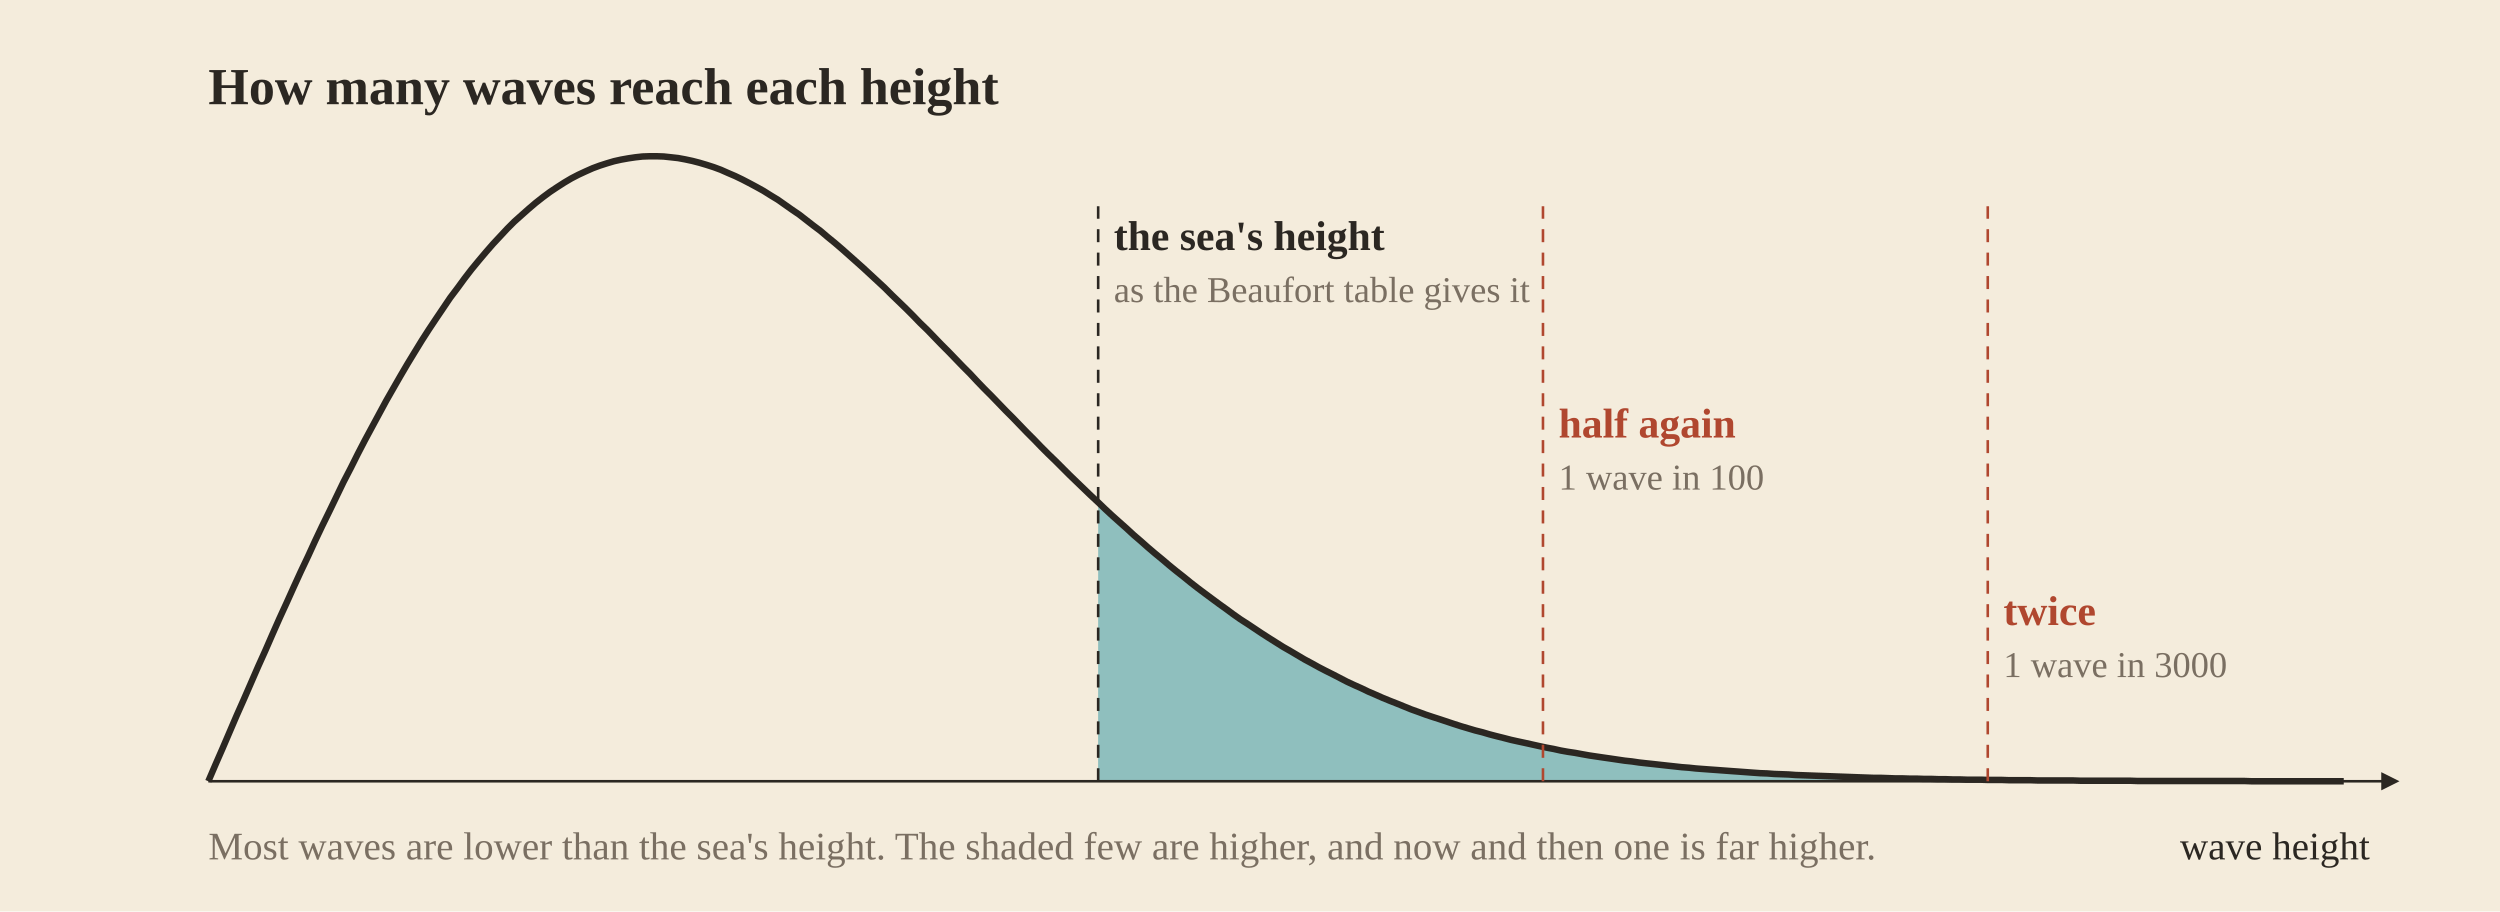
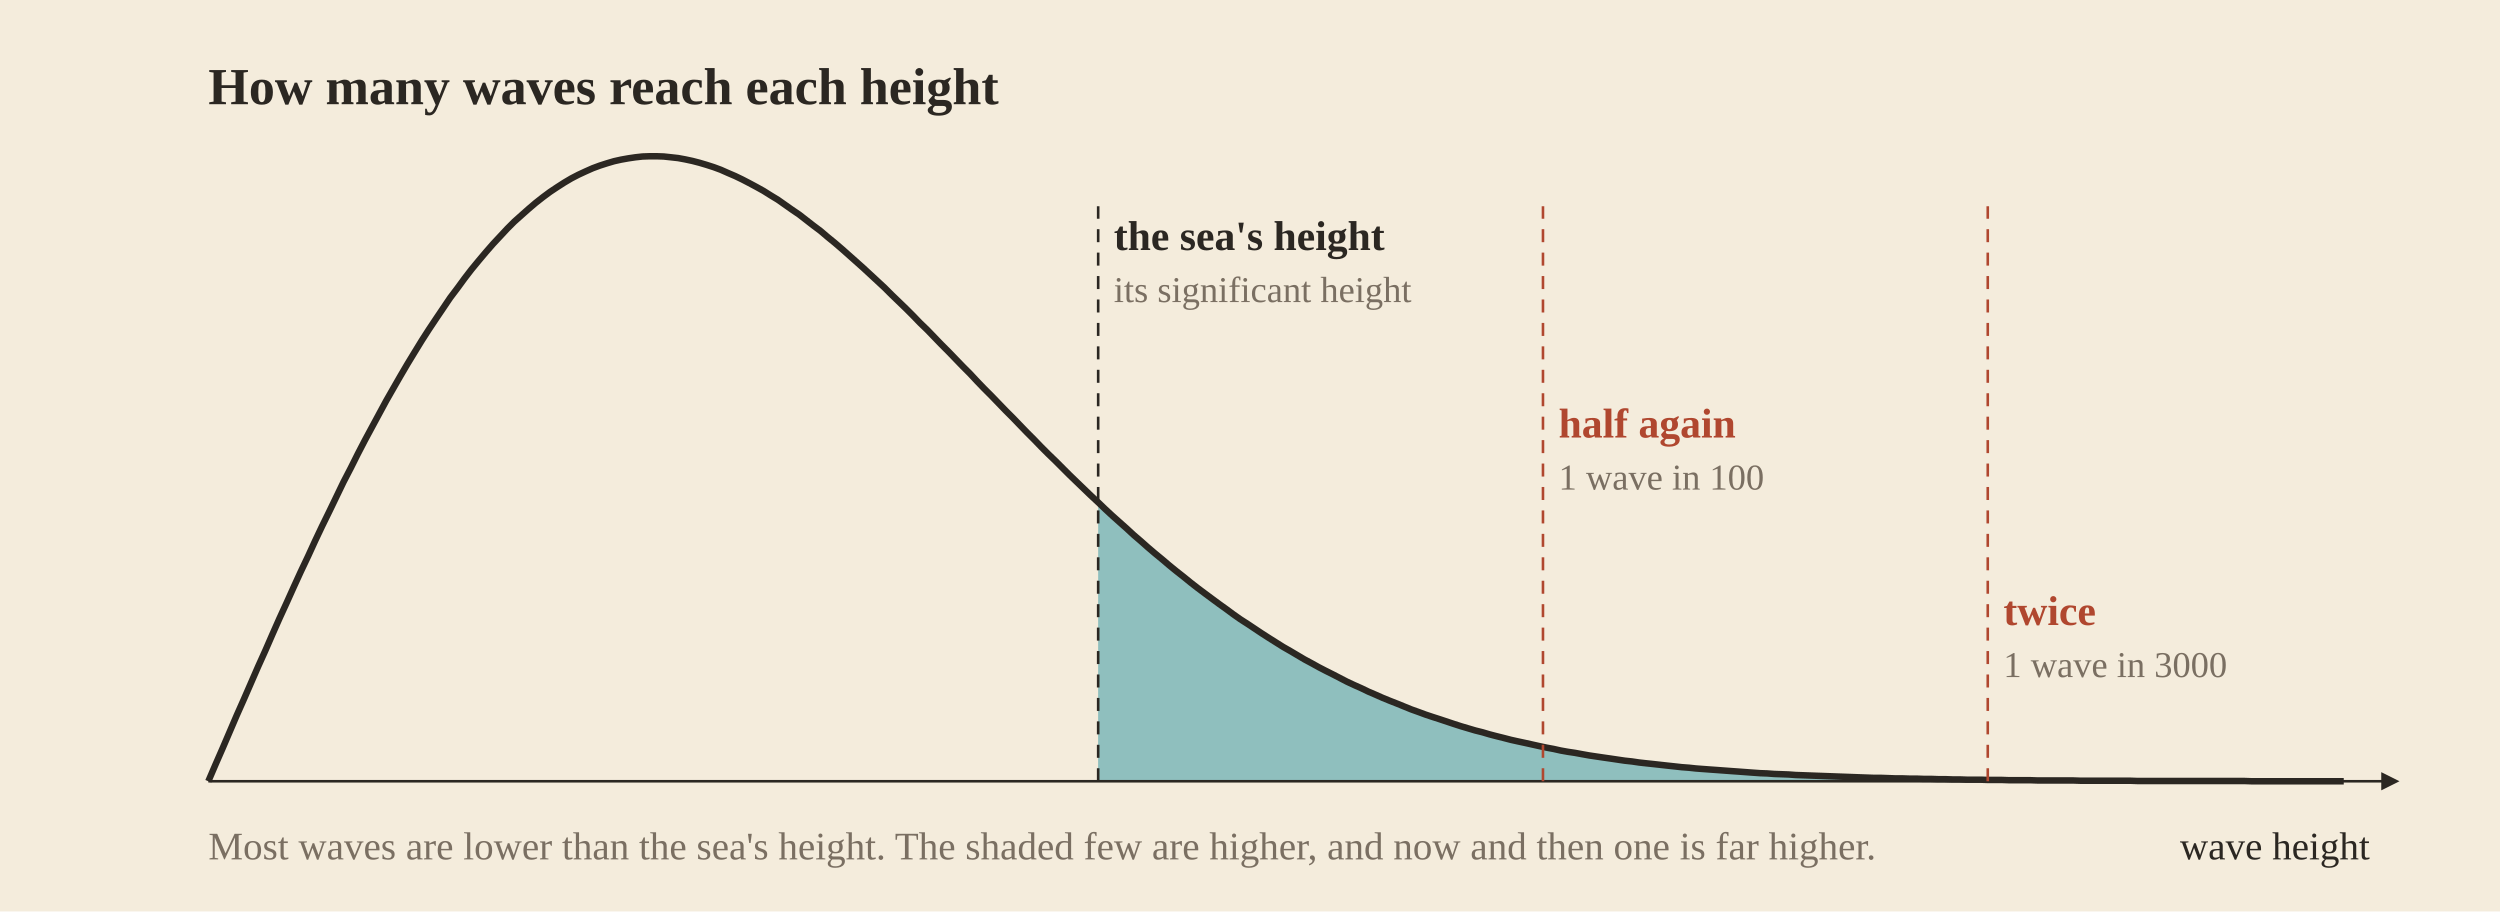
<svg xmlns="http://www.w3.org/2000/svg" viewBox="0 0 960 350" width="960" height="350" font-family="Georgia, &quot;Times New Roman&quot;, serif">
  <defs>
    <marker id="a" viewBox="0 0 10 10" refX="8" refY="5" markerWidth="7" markerHeight="7" orient="auto-start-reverse">
      <path d="M0,0 L10,5 L0,10 z" fill="#2b2722" />
    </marker>
    <marker id="w" viewBox="0 0 10 10" refX="8" refY="5" markerWidth="5" markerHeight="5" orient="auto">
      <path d="M0,0 L10,5 L0,10 z" fill="#b0472f" />
    </marker>
    <marker id="c" viewBox="0 0 10 10" refX="8" refY="5" markerWidth="6" markerHeight="6" orient="auto">
      <path d="M0,0 L10,5 L0,10 z" fill="#2f6a9a" />
    </marker>
  </defs>
  <rect width="960" height="350" fill="#f4ecdc" />
  <path d="M421.7,192.9 L424.4,195.5 L427.1,198.0 L429.9,200.5 L432.6,202.9 L435.3,205.4 L438.1,207.8 L440.8,210.2 L443.5,212.5 L446.3,214.8 L449.0,217.1 L451.7,219.3 L454.5,221.5 L457.2,223.7 L459.9,225.8 L462.7,227.9 L465.4,229.9 L468.1,231.9 L470.9,233.9 L473.6,235.9 L476.3,237.8 L479.1,239.6 L481.8,241.4 L484.5,243.2 L487.3,245.0 L490.0,246.7 L492.7,248.4 L495.5,250.0 L498.2,251.6 L500.9,253.2 L503.7,254.7 L506.4,256.2 L509.1,257.6 L511.9,259.0 L514.6,260.4 L517.3,261.8 L520.1,263.1 L522.8,264.3 L525.5,265.6 L528.3,266.8 L531.0,268.0 L533.7,269.1 L536.5,270.2 L539.2,271.3 L541.9,272.4 L544.7,273.4 L547.4,274.4 L550.1,275.3 L552.9,276.2 L555.6,277.1 L558.3,278.0 L561.1,278.9 L563.8,279.7 L566.5,280.5 L569.3,281.2 L572.0,282.0 L574.7,282.7 L577.5,283.4 L580.2,284.1 L582.9,284.7 L585.7,285.3 L588.4,285.9 L591.1,286.5 L593.9,287.1 L596.6,287.6 L599.3,288.2 L602.1,288.7 L604.8,289.1 L607.5,289.6 L610.3,290.1 L613.0,290.5 L615.7,290.9 L618.5,291.3 L621.2,291.7 L623.9,292.1 L626.7,292.4 L629.4,292.8 L632.1,293.1 L634.9,293.4 L637.6,293.7 L640.3,294.0 L643.1,294.3 L645.8,294.6 L648.5,294.8 L651.3,295.1 L654.0,295.3 L656.7,295.5 L659.5,295.7 L662.2,295.9 L664.9,296.1 L667.7,296.3 L670.4,296.5 L673.1,296.7 L675.9,296.9 L678.6,297.0 L681.3,297.2 L684.1,297.3 L686.8,297.4 L689.5,297.6 L692.3,297.7 L695.0,297.8 L697.7,297.9 L700.5,298.0 L703.2,298.1 L705.9,298.2 L708.7,298.3 L711.4,298.4 L714.1,298.5 L716.9,298.6 L719.6,298.7 L722.3,298.7 L725.1,298.8 L727.8,298.9 L730.5,298.9 L733.3,299.0 L736.0,299.0 L738.7,299.1 L741.5,299.1 L744.2,299.2 L746.9,299.2 L749.7,299.3 L752.4,299.3 L755.1,299.4 L757.9,299.4 L760.6,299.4 L763.3,299.5 L766.1,299.5 L768.8,299.5 L771.5,299.6 L774.3,299.6 L777.0,299.6 L779.7,299.6 L782.5,299.7 L785.2,299.7 L787.9,299.7 L790.7,299.7 L793.4,299.7 L796.1,299.7 L798.9,299.8 L801.6,299.8 L804.3,299.8 L807.1,299.8 L809.8,299.8 L812.5,299.8 L815.3,299.8 L818.0,299.8 L820.7,299.9 L823.5,299.9 L826.2,299.9 L828.9,299.9 L831.7,299.9 L834.4,299.9 L837.1,299.9 L839.9,299.9 L842.6,299.9 L845.3,299.9 L848.1,299.9 L850.8,299.9 L853.5,299.9 L856.3,299.9 L859.0,299.9 L861.7,299.9 L864.5,300.0 L867.2,300.0 L869.9,300.0 L872.7,300.0 L875.4,300.0 L878.1,300.0 L880.9,300.0 L883.6,300.0 L886.3,300.0 L889.1,300.0 L891.8,300.0 L894.5,300.0 L897.3,300.0 L900.0,300.0 L900,300 L421.667,300 z" fill="#8fbfbe" />
  <path d="M80.0,300.0 L82.7,293.7 L85.5,287.3 L88.2,281.0 L90.9,274.7 L93.7,268.4 L96.4,262.2 L99.1,256.0 L101.9,249.8 L104.6,243.6 L107.3,237.5 L110.1,231.4 L112.8,225.4 L115.5,219.5 L118.3,213.6 L121.0,207.7 L123.7,202.0 L126.5,196.3 L129.2,190.7 L131.9,185.1 L134.7,179.7 L137.4,174.3 L140.1,169.1 L142.9,163.9 L145.6,158.9 L148.3,153.9 L151.1,149.0 L153.8,144.3 L156.5,139.7 L159.3,135.1 L162.0,130.7 L164.7,126.5 L167.5,122.3 L170.2,118.3 L172.9,114.3 L175.7,110.6 L178.4,106.9 L181.1,103.4 L183.9,100.0 L186.6,96.8 L189.3,93.7 L192.1,90.7 L194.8,87.8 L197.5,85.1 L200.3,82.6 L203.0,80.2 L205.7,77.9 L208.5,75.7 L211.2,73.7 L213.9,71.9 L216.7,70.1 L219.4,68.5 L222.1,67.1 L224.9,65.8 L227.6,64.6 L230.3,63.6 L233.1,62.7 L235.8,61.9 L238.5,61.3 L241.3,60.8 L244.0,60.4 L246.7,60.1 L249.5,60.0 L252.2,60.0 L254.9,60.1 L257.7,60.4 L260.4,60.7 L263.1,61.2 L265.9,61.8 L268.6,62.5 L271.3,63.3 L274.1,64.2 L276.8,65.2 L279.5,66.4 L282.3,67.6 L285.0,68.9 L287.7,70.3 L290.5,71.8 L293.2,73.3 L295.9,75.0 L298.7,76.7 L301.4,78.6 L304.1,80.5 L306.9,82.4 L309.6,84.5 L312.3,86.6 L315.1,88.7 L317.8,91.0 L320.5,93.2 L323.3,95.6 L326.0,98.0 L328.7,100.4 L331.5,102.9 L334.2,105.4 L336.9,107.9 L339.7,110.5 L342.4,113.2 L345.1,115.8 L347.9,118.5 L350.6,121.2 L353.3,124.0 L356.1,126.7 L358.8,129.5 L361.5,132.3 L364.3,135.1 L367.0,137.9 L369.7,140.7 L372.5,143.5 L375.2,146.4 L377.9,149.2 L380.7,152.0 L383.4,154.8 L386.1,157.6 L388.9,160.4 L391.6,163.2 L394.3,166.0 L397.1,168.8 L399.8,171.6 L402.5,174.3 L405.3,177.0 L408.0,179.7 L410.7,182.4 L413.5,185.1 L416.2,187.7 L418.9,190.3 L421.7,192.9 L424.4,195.5 L427.1,198.0 L429.9,200.5 L432.6,202.9 L435.3,205.4 L438.1,207.8 L440.8,210.2 L443.5,212.5 L446.3,214.8 L449.0,217.1 L451.7,219.3 L454.5,221.5 L457.2,223.7 L459.9,225.8 L462.7,227.9 L465.4,229.9 L468.1,231.9 L470.9,233.9 L473.6,235.9 L476.3,237.8 L479.1,239.6 L481.8,241.4 L484.5,243.2 L487.3,245.0 L490.0,246.7 L492.7,248.4 L495.5,250.0 L498.2,251.6 L500.9,253.2 L503.7,254.7 L506.4,256.2 L509.1,257.6 L511.9,259.0 L514.6,260.4 L517.3,261.8 L520.1,263.1 L522.8,264.3 L525.5,265.6 L528.3,266.8 L531.0,268.0 L533.7,269.1 L536.5,270.2 L539.2,271.3 L541.9,272.4 L544.7,273.4 L547.4,274.4 L550.1,275.3 L552.9,276.2 L555.6,277.1 L558.3,278.0 L561.1,278.9 L563.8,279.7 L566.5,280.5 L569.3,281.2 L572.0,282.0 L574.7,282.7 L577.5,283.4 L580.2,284.1 L582.9,284.7 L585.7,285.3 L588.4,285.9 L591.1,286.5 L593.9,287.1 L596.6,287.6 L599.3,288.2 L602.1,288.7 L604.8,289.1 L607.5,289.6 L610.3,290.1 L613.0,290.5 L615.7,290.9 L618.5,291.3 L621.2,291.7 L623.9,292.1 L626.7,292.4 L629.4,292.8 L632.1,293.1 L634.9,293.4 L637.6,293.7 L640.3,294.0 L643.1,294.3 L645.8,294.6 L648.5,294.8 L651.3,295.1 L654.0,295.3 L656.7,295.5 L659.5,295.7 L662.2,295.9 L664.9,296.1 L667.7,296.3 L670.4,296.5 L673.1,296.7 L675.9,296.9 L678.6,297.0 L681.3,297.2 L684.1,297.3 L686.8,297.4 L689.5,297.6 L692.3,297.7 L695.0,297.8 L697.7,297.9 L700.5,298.0 L703.2,298.1 L705.9,298.2 L708.7,298.3 L711.4,298.4 L714.1,298.5 L716.9,298.6 L719.6,298.7 L722.3,298.7 L725.1,298.8 L727.8,298.9 L730.5,298.9 L733.3,299.0 L736.0,299.0 L738.7,299.1 L741.5,299.1 L744.2,299.2 L746.9,299.2 L749.7,299.3 L752.4,299.3 L755.1,299.4 L757.9,299.4 L760.6,299.4 L763.3,299.5 L766.1,299.5 L768.8,299.5 L771.5,299.6 L774.3,299.6 L777.0,299.6 L779.7,299.6 L782.5,299.7 L785.2,299.7 L787.9,299.7 L790.7,299.7 L793.4,299.7 L796.1,299.7 L798.9,299.8 L801.6,299.8 L804.3,299.8 L807.1,299.8 L809.8,299.8 L812.5,299.8 L815.3,299.8 L818.0,299.8 L820.7,299.9 L823.5,299.9 L826.2,299.9 L828.9,299.9 L831.7,299.9 L834.4,299.9 L837.1,299.9 L839.9,299.9 L842.6,299.9 L845.3,299.9 L848.1,299.9 L850.8,299.9 L853.5,299.9 L856.3,299.9 L859.0,299.9 L861.7,299.9 L864.5,300.0 L867.2,300.0 L869.9,300.0 L872.7,300.0 L875.4,300.0 L878.1,300.0 L880.9,300.0 L883.6,300.0 L886.3,300.0 L889.1,300.0 L891.8,300.0 L894.5,300.0 L897.3,300.0 L900.0,300.0" fill="none" stroke="#2b2722" stroke-width="2.5" />
  <line x1="80" y1="300" x2="920" y2="300" stroke="#2b2722" marker-end="url(#a)" />
  <text x="910" y="330" font-size="15" text-anchor="end" fill="#2b2722">wave height</text>
  <text x="80" y="40" font-size="20" text-anchor="start" fill="#2b2722" font-weight="bold">How many waves reach each height</text>
  <line x1="421.7" y1="300" x2="421.7" y2="79.2" stroke="#2b2722" stroke-dasharray="5 4" />
  <text x="427.7" y="96.0" font-size="16" text-anchor="start" fill="#2b2722" font-weight="bold">the sea's height</text>
-   <text x="427.7" y="116.0" font-size="14" text-anchor="start" fill="#7a6f62">as the Beaufort table gives it</text>
+   <text x="427.7" y="116.0" font-size="14" text-anchor="start" fill="#7a6f62">its significant height</text>
  <line x1="592.5" y1="300" x2="592.5" y2="79.2" stroke="#b0472f" stroke-dasharray="5 4" />
  <text x="598.5" y="168.0" font-size="16" text-anchor="start" fill="#b0472f" font-weight="bold">half again</text>
  <text x="598.5" y="188.0" font-size="14" text-anchor="start" fill="#7a6f62">1 wave in 100</text>
  <line x1="763.3" y1="300" x2="763.3" y2="79.2" stroke="#b0472f" stroke-dasharray="5 4" />
  <text x="769.3" y="240.0" font-size="16" text-anchor="start" fill="#b0472f" font-weight="bold">twice</text>
  <text x="769.3" y="260.0" font-size="14" text-anchor="start" fill="#7a6f62">1 wave in 3000</text>
  <text x="80" y="330" font-size="15" text-anchor="start" fill="#7a6f62">Most waves are lower than the sea's height. The shaded few are higher, and now and then one is far higher.</text>
</svg>
